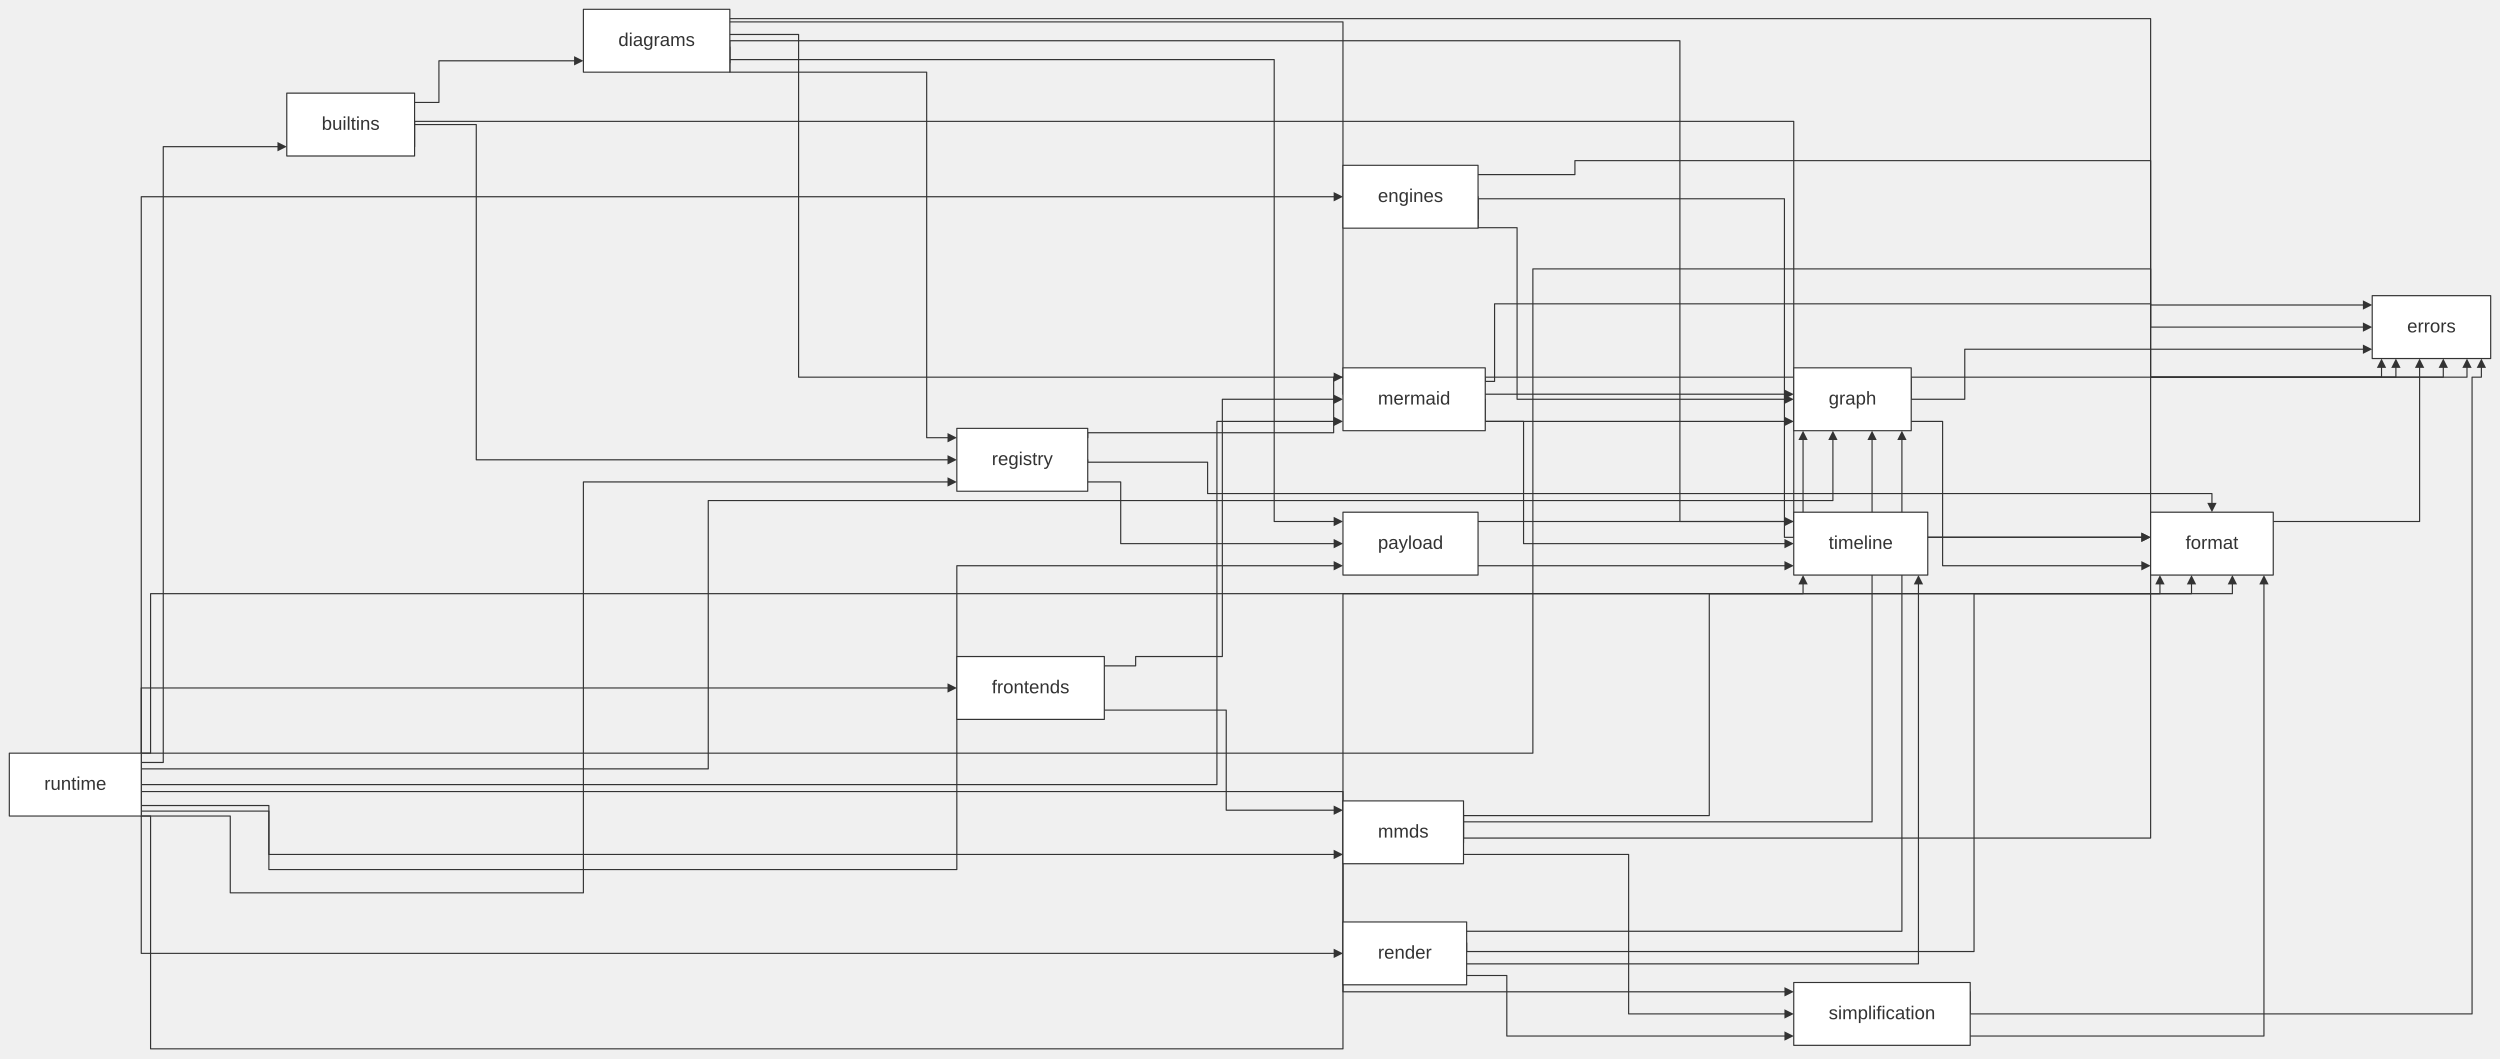
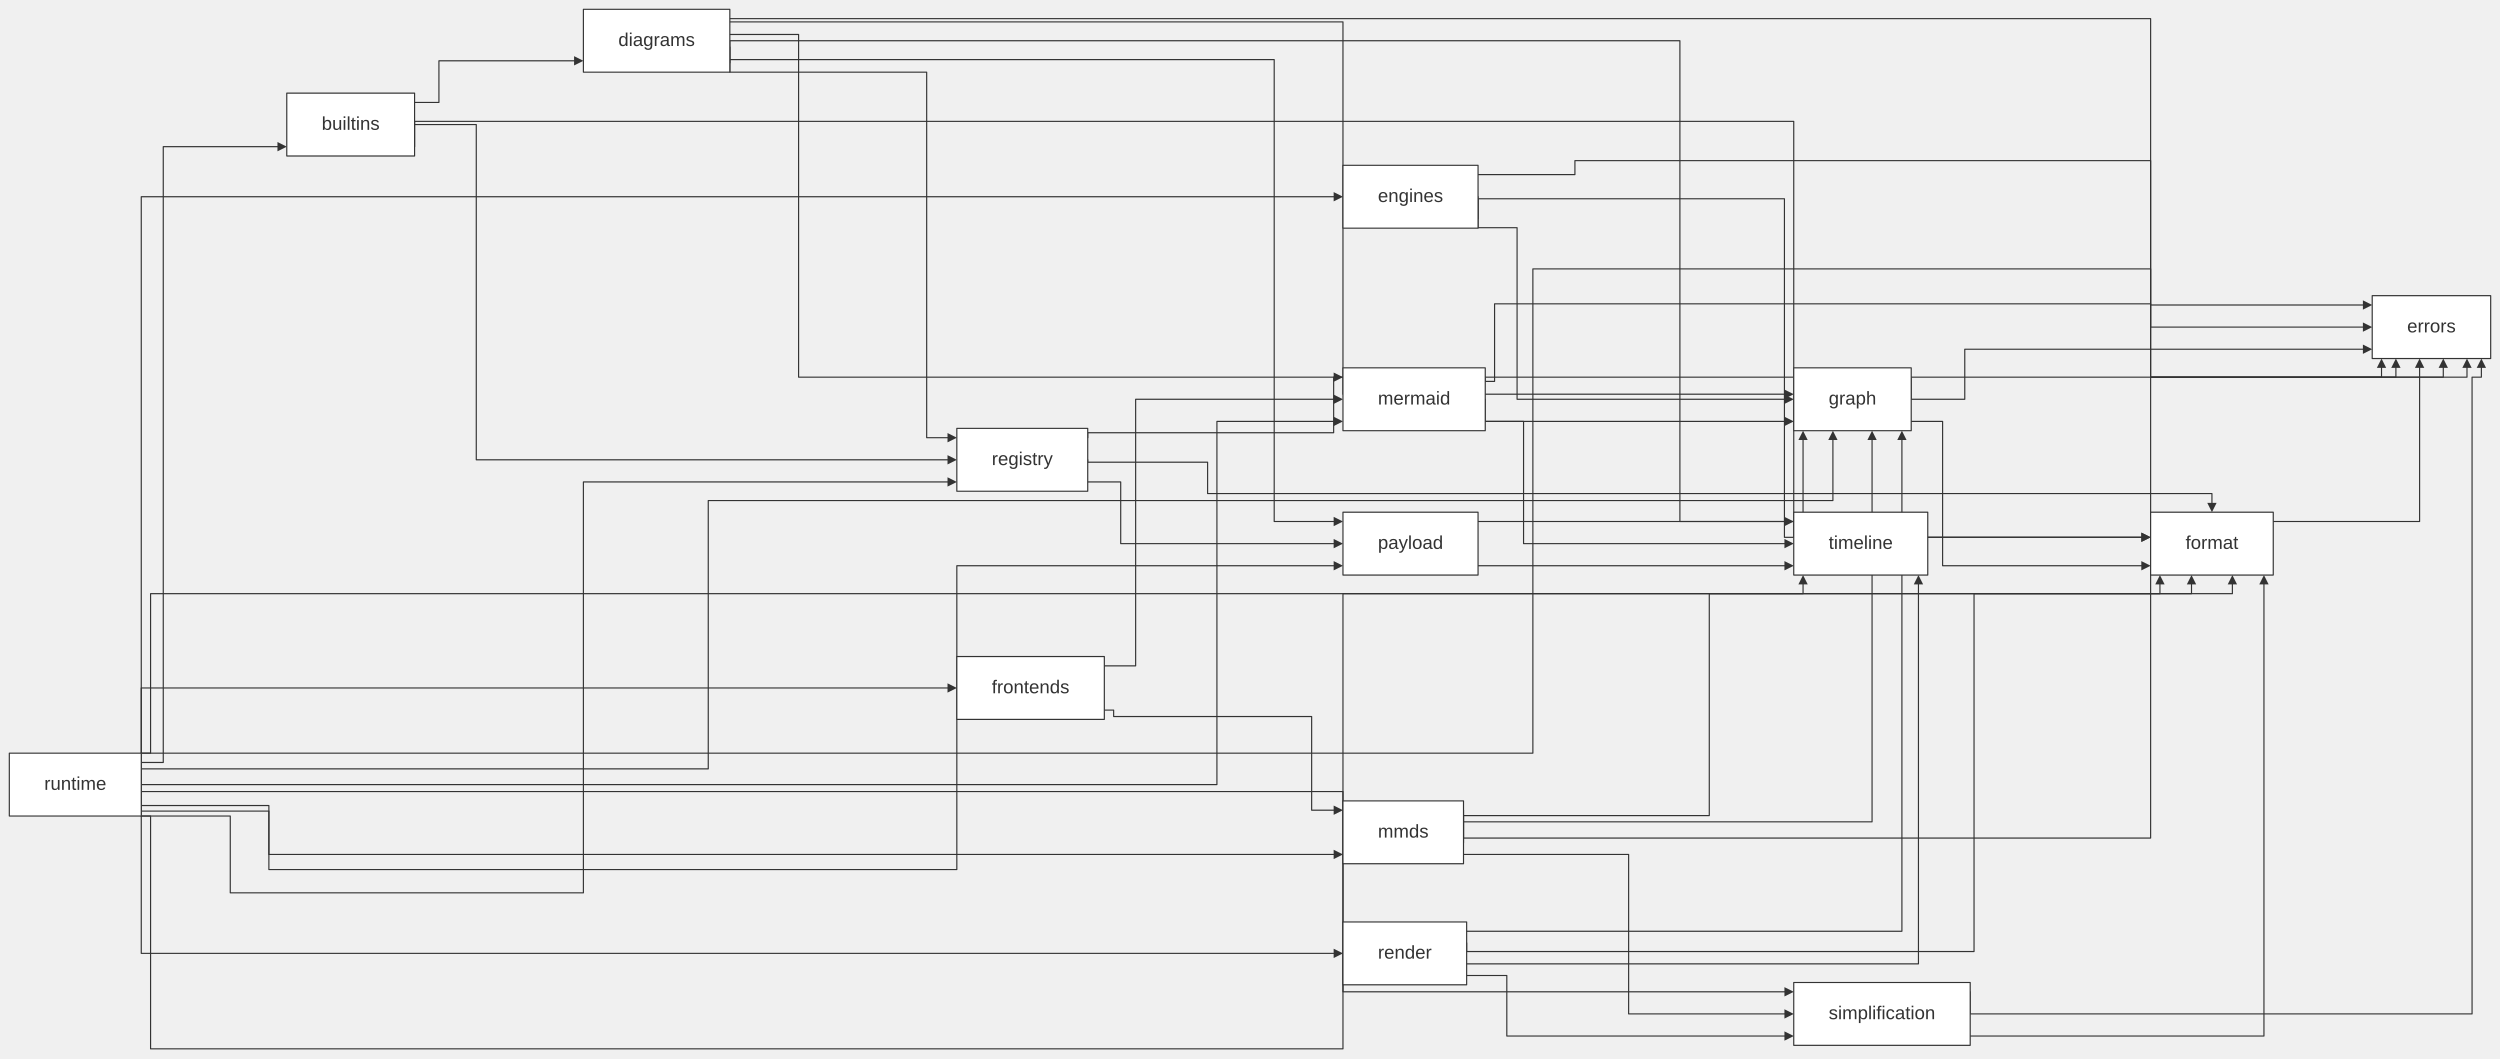
<svg xmlns="http://www.w3.org/2000/svg" width="100%" viewBox="0 0 2147.62 909.00" style="max-width: 2147.62px; background-color: transparent;" font-family="&quot;trebuchet ms&quot;, verdana, arial, sans-serif" font-size="16.00">
  <defs>
    <marker id="arrowhead" viewBox="0 0 10.00 10.00" refX="5.00" refY="5.00" markerWidth="8.00" markerHeight="8.00" orient="auto-start-reverse" markerUnits="userSpaceOnUse">
      <path d="M 0 0 L 10.00 5.00 L 0 10.00 z" fill="#333" />
    </marker>
  </defs>
  <g transform="translate(0.00,0.00)">
    <g class="edgePaths">
      <path d="M356.16,88.00 L377.06,88.00 L377.06,52.23 L497.16,52.23" stroke="#333" stroke-width="1.00" fill="none" stroke-linecap="round" stroke-linejoin="round" marker-end="url(#arrowhead)" />
      <path d="M356.16,126.00 L356.16,104.25 L1540.91,104.25 L1540.91,448.00 L1540.91,461.48 L1843.51,461.48" stroke="#333" stroke-width="1.00" fill="none" stroke-linecap="round" stroke-linejoin="round" marker-end="url(#arrowhead)" />
      <path d="M356.16,107.00 L409.14,107.00 L409.14,115.24 L409.14,395.00 L817.96,395.00" stroke="#333" stroke-width="1.00" fill="none" stroke-linecap="round" stroke-linejoin="round" marker-end="url(#arrowhead)" />
      <path d="M626.96,16.00 L1847.49,16.00 L1847.49,25.24 L1847.49,262.00 L2033.84,262.00" stroke="#333" stroke-width="1.00" fill="none" stroke-linecap="round" stroke-linejoin="round" marker-end="url(#arrowhead)" />
      <path d="M626.96,18.80 L1153.67,18.80 L1153.67,30.12 L1153.67,324.00 L1153.67,338.65 L1536.92,338.65" stroke="#333" stroke-width="1.00" fill="none" stroke-linecap="round" stroke-linejoin="round" marker-end="url(#arrowhead)" />
      <path d="M626.96,29.60 L686.03,29.60 L686.03,39.88 L686.03,324.00 L1149.67,324.00" stroke="#333" stroke-width="1.00" fill="none" stroke-linecap="round" stroke-linejoin="round" marker-end="url(#arrowhead)" />
      <path d="M626.96,51.20 L1094.60,51.20 L1094.60,448.00 L1149.67,448.00" stroke="#333" stroke-width="1.00" fill="none" stroke-linecap="round" stroke-linejoin="round" marker-end="url(#arrowhead)" />
      <path d="M626.96,40.40 L626.96,62.00 L796.06,62.00 L796.06,376.00 L817.96,376.00" stroke="#333" stroke-width="1.00" fill="none" stroke-linecap="round" stroke-linejoin="round" marker-end="url(#arrowhead)" />
      <path d="M626.96,54.00 L626.96,35.00 L1443.11,35.00 L1443.11,448.00 L1536.91,448.00" stroke="#333" stroke-width="1.00" fill="none" stroke-linecap="round" stroke-linejoin="round" marker-end="url(#arrowhead)" />
      <path d="M1269.72,150.00 L1352.93,150.00 L1352.93,138.00 L1847.49,138.00 L1847.49,281.00 L2033.84,281.00" stroke="#333" stroke-width="1.00" fill="none" stroke-linecap="round" stroke-linejoin="round" marker-end="url(#arrowhead)" />
      <path d="M1269.72,188.00 L1269.72,170.76 L1532.91,170.76 L1532.91,432.00 L1532.91,461.60 L1843.51,461.60" stroke="#333" stroke-width="1.00" fill="none" stroke-linecap="round" stroke-linejoin="round" marker-end="url(#arrowhead)" />
      <path d="M1269.72,169.00 L1269.72,195.59 L1303.24,195.59 L1303.24,343.00 L1536.91,343.00" stroke="#333" stroke-width="1.00" fill="none" stroke-linecap="round" stroke-linejoin="round" marker-end="url(#arrowhead)" />
      <path d="M1952.84,448.00 L2078.55,448.00 L2078.55,312.00" stroke="#333" stroke-width="1.00" fill="none" stroke-linecap="round" stroke-linejoin="round" marker-end="url(#arrowhead)" />
-       <path d="M948.67,572.00 L975.57,572.00 L975.57,564.00 L1050.05,564.00 L1050.05,343.00 L1149.67,343.00" stroke="#333" stroke-width="1.00" fill="none" stroke-linecap="round" stroke-linejoin="round" marker-end="url(#arrowhead)" />
-       <path d="M948.67,610.00 L1053.39,610.00 L1053.39,696.00 L1149.67,696.00" stroke="#333" stroke-width="1.00" fill="none" stroke-linecap="round" stroke-linejoin="round" marker-end="url(#arrowhead)" />
+       <path d="M948.67,572.00 L975.57,572.00 L975.57,564.00 L975.57,343.00 L1149.67,343.00" stroke="#333" stroke-width="1.00" fill="none" stroke-linecap="round" stroke-linejoin="round" marker-end="url(#arrowhead)" />
+       <path d="M948.67,610.00 L956.67,610.00 L956.67,615.54 L1126.77,615.54 L1126.77,696.00 L1149.67,696.00" stroke="#333" stroke-width="1.00" fill="none" stroke-linecap="round" stroke-linejoin="round" marker-end="url(#arrowhead)" />
      <path d="M1641.83,324.00 L1641.83,343.00 L1687.83,343.00 L1687.83,300.00 L2033.84,300.00" stroke="#333" stroke-width="1.00" fill="none" stroke-linecap="round" stroke-linejoin="round" marker-end="url(#arrowhead)" />
      <path d="M1641.83,362.00 L1668.79,362.00 L1668.79,363.26 L1668.79,486.00 L1843.49,486.00" stroke="#333" stroke-width="1.00" fill="none" stroke-linecap="round" stroke-linejoin="round" marker-end="url(#arrowhead)" />
      <path d="M1275.91,324.00 L1275.91,327.63 L1283.91,327.63 L1283.91,261.00 L1847.49,261.00 L1847.49,324.00 L2045.84,324.00 L2045.84,312.00" stroke="#333" stroke-width="1.00" fill="none" stroke-linecap="round" stroke-linejoin="round" marker-end="url(#arrowhead)" />
      <path d="M1275.91,343.00 L1275.91,362.00 L1536.91,362.00" stroke="#333" stroke-width="1.00" fill="none" stroke-linecap="round" stroke-linejoin="round" marker-end="url(#arrowhead)" />
      <path d="M1275.91,362.00 L1308.81,362.00 L1308.81,362.75 L1308.81,467.00 L1536.91,467.00" stroke="#333" stroke-width="1.00" fill="none" stroke-linecap="round" stroke-linejoin="round" marker-end="url(#arrowhead)" />
      <path d="M1257.23,696.00 L1257.23,719.94 L1847.49,719.94 L1847.49,324.00 L2119.26,324.00 L2119.26,312.00" stroke="#333" stroke-width="1.00" fill="none" stroke-linecap="round" stroke-linejoin="round" marker-end="url(#arrowhead)" />
      <path d="M1257.23,724.00 L1257.23,700.65 L1468.35,700.65 L1468.35,510.00 L1882.61,510.00 L1882.61,498.00" stroke="#333" stroke-width="1.00" fill="none" stroke-linecap="round" stroke-linejoin="round" marker-end="url(#arrowhead)" />
      <path d="M1257.23,706.00 L1277.72,706.00 L1608.19,706.00 L1608.19,374.00" stroke="#333" stroke-width="1.00" fill="none" stroke-linecap="round" stroke-linejoin="round" marker-end="url(#arrowhead)" />
      <path d="M1257.23,734.00 L1399.07,734.00 L1399.07,734.64 L1399.07,871.00 L1536.91,871.00" stroke="#333" stroke-width="1.00" fill="none" stroke-linecap="round" stroke-linejoin="round" marker-end="url(#arrowhead)" />
      <path d="M1269.72,448.00 L1277.72,448.00 L1548.91,448.00 L1548.91,374.00" stroke="#333" stroke-width="1.00" fill="none" stroke-linecap="round" stroke-linejoin="round" marker-end="url(#arrowhead)" />
      <path d="M1269.72,486.00 L1536.91,486.00" stroke="#333" stroke-width="1.00" fill="none" stroke-linecap="round" stroke-linejoin="round" marker-end="url(#arrowhead)" />
      <path d="M934.41,376.00 L934.41,371.73 L1145.67,371.73 L1145.67,324.00 L2058.19,324.00 L2058.19,312.00" stroke="#333" stroke-width="1.00" fill="none" stroke-linecap="round" stroke-linejoin="round" marker-end="url(#arrowhead)" />
      <path d="M934.41,395.00 L934.41,397.04 L1037.39,397.04 L1037.39,424.00 L1900.16,424.00 L1900.16,436.00" stroke="#333" stroke-width="1.00" fill="none" stroke-linecap="round" stroke-linejoin="round" marker-end="url(#arrowhead)" />
      <path d="M934.41,414.00 L962.74,414.00 L962.74,467.00 L1149.67,467.00" stroke="#333" stroke-width="1.00" fill="none" stroke-linecap="round" stroke-linejoin="round" marker-end="url(#arrowhead)" />
      <path d="M1259.92,810.00 L1259.92,817.41 L1695.79,817.41 L1695.79,510.00 L1917.72,510.00 L1917.72,498.00" stroke="#333" stroke-width="1.00" fill="none" stroke-linecap="round" stroke-linejoin="round" marker-end="url(#arrowhead)" />
      <path d="M1259.92,800.00 L1277.72,800.00 L1633.83,800.00 L1633.83,374.00" stroke="#333" stroke-width="1.00" fill="none" stroke-linecap="round" stroke-linejoin="round" marker-end="url(#arrowhead)" />
      <path d="M1259.92,838.00 L1294.42,838.00 L1294.42,890.00 L1536.91,890.00" stroke="#333" stroke-width="1.00" fill="none" stroke-linecap="round" stroke-linejoin="round" marker-end="url(#arrowhead)" />
      <path d="M1259.92,828.00 L1648.04,828.00 L1648.04,498.00" stroke="#333" stroke-width="1.00" fill="none" stroke-linecap="round" stroke-linejoin="round" marker-end="url(#arrowhead)" />
      <path d="M121.35,655.00 L140.25,655.00 L140.25,647.00 L140.25,126.00 L242.35,126.00" stroke="#333" stroke-width="1.00" fill="none" stroke-linecap="round" stroke-linejoin="round" marker-end="url(#arrowhead)" />
      <path d="M121.35,655.00 L121.35,169.00 L1149.67,169.00" stroke="#333" stroke-width="1.00" fill="none" stroke-linecap="round" stroke-linejoin="round" marker-end="url(#arrowhead)" />
      <path d="M121.35,656.00 L121.35,647.00 L1316.81,647.00 L1316.81,231.00 L1847.49,231.00 L1847.49,324.00 L2098.90,324.00 L2098.90,312.00" stroke="#333" stroke-width="1.00" fill="none" stroke-linecap="round" stroke-linejoin="round" marker-end="url(#arrowhead)" />
      <path d="M121.35,674.00 L121.35,647.00 L129.35,647.00 L129.35,510.00 L1855.49,510.00 L1855.49,498.00" stroke="#333" stroke-width="1.00" fill="none" stroke-linecap="round" stroke-linejoin="round" marker-end="url(#arrowhead)" />
      <path d="M121.35,687.50 L121.35,591.00 L817.96,591.00" stroke="#333" stroke-width="1.00" fill="none" stroke-linecap="round" stroke-linejoin="round" marker-end="url(#arrowhead)" />
      <path d="M121.35,660.50 L608.42,660.50 L608.42,430.00 L1574.55,430.00 L1574.55,374.00" stroke="#333" stroke-width="1.00" fill="none" stroke-linecap="round" stroke-linejoin="round" marker-end="url(#arrowhead)" />
      <path d="M121.35,665.00 L121.35,674.00 L1045.39,674.00 L1045.39,362.00 L1149.67,362.00" stroke="#333" stroke-width="1.00" fill="none" stroke-linecap="round" stroke-linejoin="round" marker-end="url(#arrowhead)" />
      <path d="M121.35,692.00 L230.98,692.00 L230.98,734.00 L1149.67,734.00" stroke="#333" stroke-width="1.00" fill="none" stroke-linecap="round" stroke-linejoin="round" marker-end="url(#arrowhead)" />
      <path d="M121.35,678.50 L121.35,696.77 L230.98,696.77 L230.98,747.00 L821.96,747.00 L821.96,486.00 L1149.67,486.00" stroke="#333" stroke-width="1.00" fill="none" stroke-linecap="round" stroke-linejoin="round" marker-end="url(#arrowhead)" />
      <path d="M121.35,669.50 L121.35,701.00 L197.81,701.00 L197.81,767.00 L501.16,767.00 L501.16,414.00 L817.96,414.00" stroke="#333" stroke-width="1.00" fill="none" stroke-linecap="round" stroke-linejoin="round" marker-end="url(#arrowhead)" />
      <path d="M121.35,693.00 L121.35,819.00 L1149.67,819.00" stroke="#333" stroke-width="1.00" fill="none" stroke-linecap="round" stroke-linejoin="round" marker-end="url(#arrowhead)" />
      <path d="M121.35,693.00 L121.35,680.00 L1153.67,680.00 L1153.67,852.00 L1536.91,852.00" stroke="#333" stroke-width="1.00" fill="none" stroke-linecap="round" stroke-linejoin="round" marker-end="url(#arrowhead)" />
      <path d="M121.35,683.00 L121.35,701.00 L129.35,701.00 L129.35,901.00 L1153.67,901.00 L1153.67,510.00 L1548.91,510.00 L1548.91,498.00" stroke="#333" stroke-width="1.00" fill="none" stroke-linecap="round" stroke-linejoin="round" marker-end="url(#arrowhead)" />
      <path d="M1692.49,852.00 L1692.49,871.00 L2123.62,871.00 L2123.62,324.00 L2131.62,324.00 L2131.62,312.00" stroke="#333" stroke-width="1.00" fill="none" stroke-linecap="round" stroke-linejoin="round" marker-end="url(#arrowhead)" />
      <path d="M1692.49,890.00 L1944.84,890.00 L1944.84,498.00" stroke="#333" stroke-width="1.00" fill="none" stroke-linecap="round" stroke-linejoin="round" marker-end="url(#arrowhead)" />
    </g>
    <g class="nodes">
      <g class="node default" id="builtins" data-id="builtins" data-look="classic">
        <rect x="246.35" y="80.00" width="109.80" height="54.00" fill="white" stroke="#333" stroke-width="1.00" stroke-linejoin="round" />
        <text x="301.25" y="107.00" text-anchor="middle" dominant-baseline="middle" fill="#333">builtins</text>
      </g>
      <g class="node default" id="diagrams" data-id="diagrams" data-look="classic">
        <rect x="501.16" y="8.00" width="125.80" height="54.00" fill="white" stroke="#333" stroke-width="1.00" stroke-linejoin="round" />
        <text x="564.06" y="35.00" text-anchor="middle" dominant-baseline="middle" fill="#333">diagrams</text>
      </g>
      <g class="node default" id="engines" data-id="engines" data-look="classic">
        <rect x="1153.67" y="142.00" width="116.05" height="54.00" fill="white" stroke="#333" stroke-width="1.00" stroke-linejoin="round" />
        <text x="1211.70" y="169.00" text-anchor="middle" dominant-baseline="middle" fill="#333">engines</text>
      </g>
      <g class="node default" id="errors" data-id="errors" data-look="classic">
        <rect x="2037.84" y="254.00" width="101.78" height="54.00" fill="white" stroke="#333" stroke-width="1.00" stroke-linejoin="round" />
        <text x="2088.73" y="281.00" text-anchor="middle" dominant-baseline="middle" fill="#333">errors</text>
      </g>
      <g class="node default" id="format" data-id="format" data-look="classic">
        <rect x="1847.49" y="440.00" width="105.34" height="54.00" fill="white" stroke="#333" stroke-width="1.00" stroke-linejoin="round" />
        <text x="1900.16" y="467.00" text-anchor="middle" dominant-baseline="middle" fill="#333">format</text>
      </g>
      <g class="node default" id="frontends" data-id="frontends" data-look="classic">
        <rect x="821.96" y="564.00" width="126.71" height="54.00" fill="white" stroke="#333" stroke-width="1.00" stroke-linejoin="round" />
        <text x="885.32" y="591.00" text-anchor="middle" dominant-baseline="middle" fill="#333">frontends</text>
      </g>
      <g class="node default" id="graph1" data-id="graph1" data-look="classic">
        <rect x="1540.91" y="316.00" width="100.92" height="54.00" fill="white" stroke="#333" stroke-width="1.00" stroke-linejoin="round" />
        <text x="1591.37" y="343.00" text-anchor="middle" dominant-baseline="middle" fill="#333">graph</text>
      </g>
      <g class="node default" id="mermaid" data-id="mermaid" data-look="classic">
        <rect x="1153.67" y="316.00" width="122.23" height="54.00" fill="white" stroke="#333" stroke-width="1.00" stroke-linejoin="round" />
        <text x="1214.79" y="343.00" text-anchor="middle" dominant-baseline="middle" fill="#333">mermaid</text>
      </g>
      <g class="node default" id="mmds" data-id="mmds" data-look="classic">
        <rect x="1153.67" y="688.00" width="103.55" height="54.00" fill="white" stroke="#333" stroke-width="1.00" stroke-linejoin="round" />
        <text x="1205.45" y="715.00" text-anchor="middle" dominant-baseline="middle" fill="#333">mmds</text>
      </g>
      <g class="node default" id="payload" data-id="payload" data-look="classic">
        <rect x="1153.67" y="440.00" width="116.05" height="54.00" fill="white" stroke="#333" stroke-width="1.00" stroke-linejoin="round" />
        <text x="1211.70" y="467.00" text-anchor="middle" dominant-baseline="middle" fill="#333">payload</text>
      </g>
      <g class="node default" id="registry" data-id="registry" data-look="classic">
        <rect x="821.96" y="368.00" width="112.45" height="54.00" fill="white" stroke="#333" stroke-width="1.00" stroke-linejoin="round" />
        <text x="878.19" y="395.00" text-anchor="middle" dominant-baseline="middle" fill="#333">registry</text>
      </g>
      <g class="node default" id="render" data-id="render" data-look="classic">
        <rect x="1153.67" y="792.00" width="106.25" height="54.00" fill="white" stroke="#333" stroke-width="1.00" stroke-linejoin="round" />
        <text x="1206.80" y="819.00" text-anchor="middle" dominant-baseline="middle" fill="#333">render</text>
      </g>
      <g class="node default" id="runtime" data-id="runtime" data-look="classic">
        <rect x="8.00" y="647.00" width="113.35" height="54.00" fill="white" stroke="#333" stroke-width="1.00" stroke-linejoin="round" />
        <text x="64.68" y="674.00" text-anchor="middle" dominant-baseline="middle" fill="#333">runtime</text>
      </g>
      <g class="node default" id="simplification" data-id="simplification" data-look="classic">
        <rect x="1540.91" y="844.00" width="151.59" height="54.00" fill="white" stroke="#333" stroke-width="1.00" stroke-linejoin="round" />
        <text x="1616.70" y="871.00" text-anchor="middle" dominant-baseline="middle" fill="#333">simplification</text>
      </g>
      <g class="node default" id="timeline" data-id="timeline" data-look="classic">
        <rect x="1540.91" y="440.00" width="115.13" height="54.00" fill="white" stroke="#333" stroke-width="1.00" stroke-linejoin="round" />
        <text x="1598.47" y="467.00" text-anchor="middle" dominant-baseline="middle" fill="#333">timeline</text>
      </g>
    </g>
    <g class="edgeLabels">
    </g>
  </g>
</svg>
